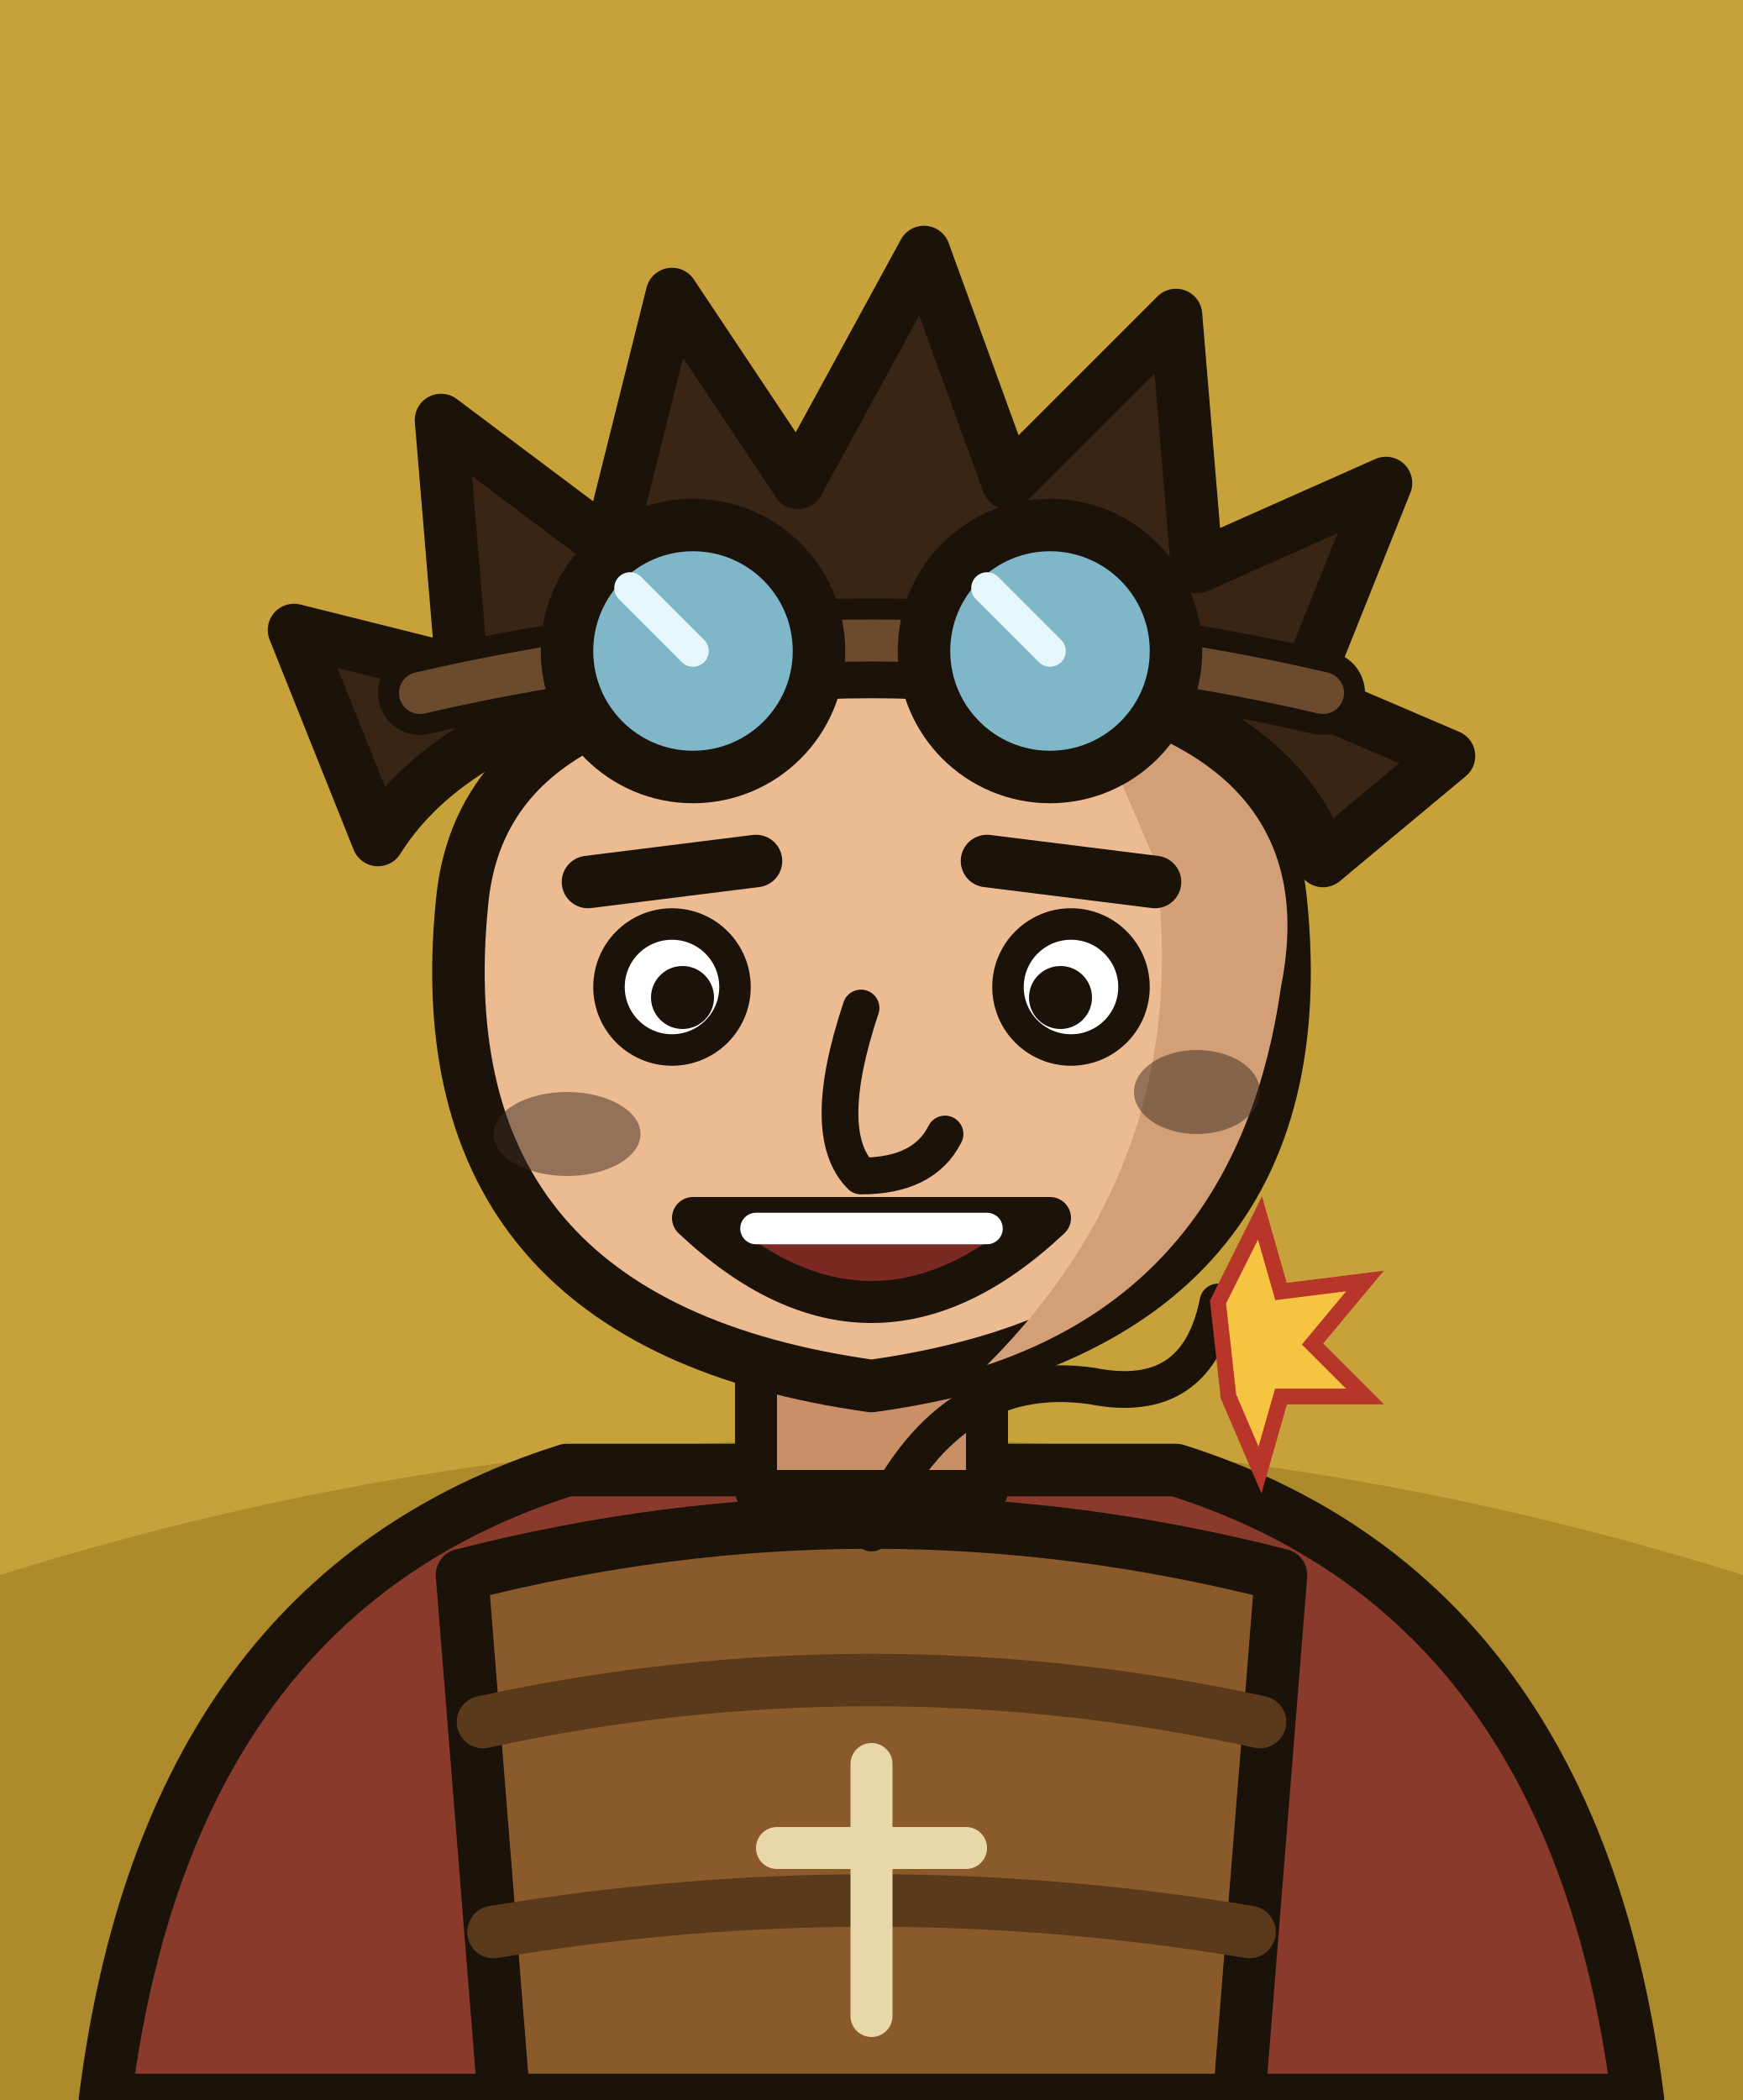
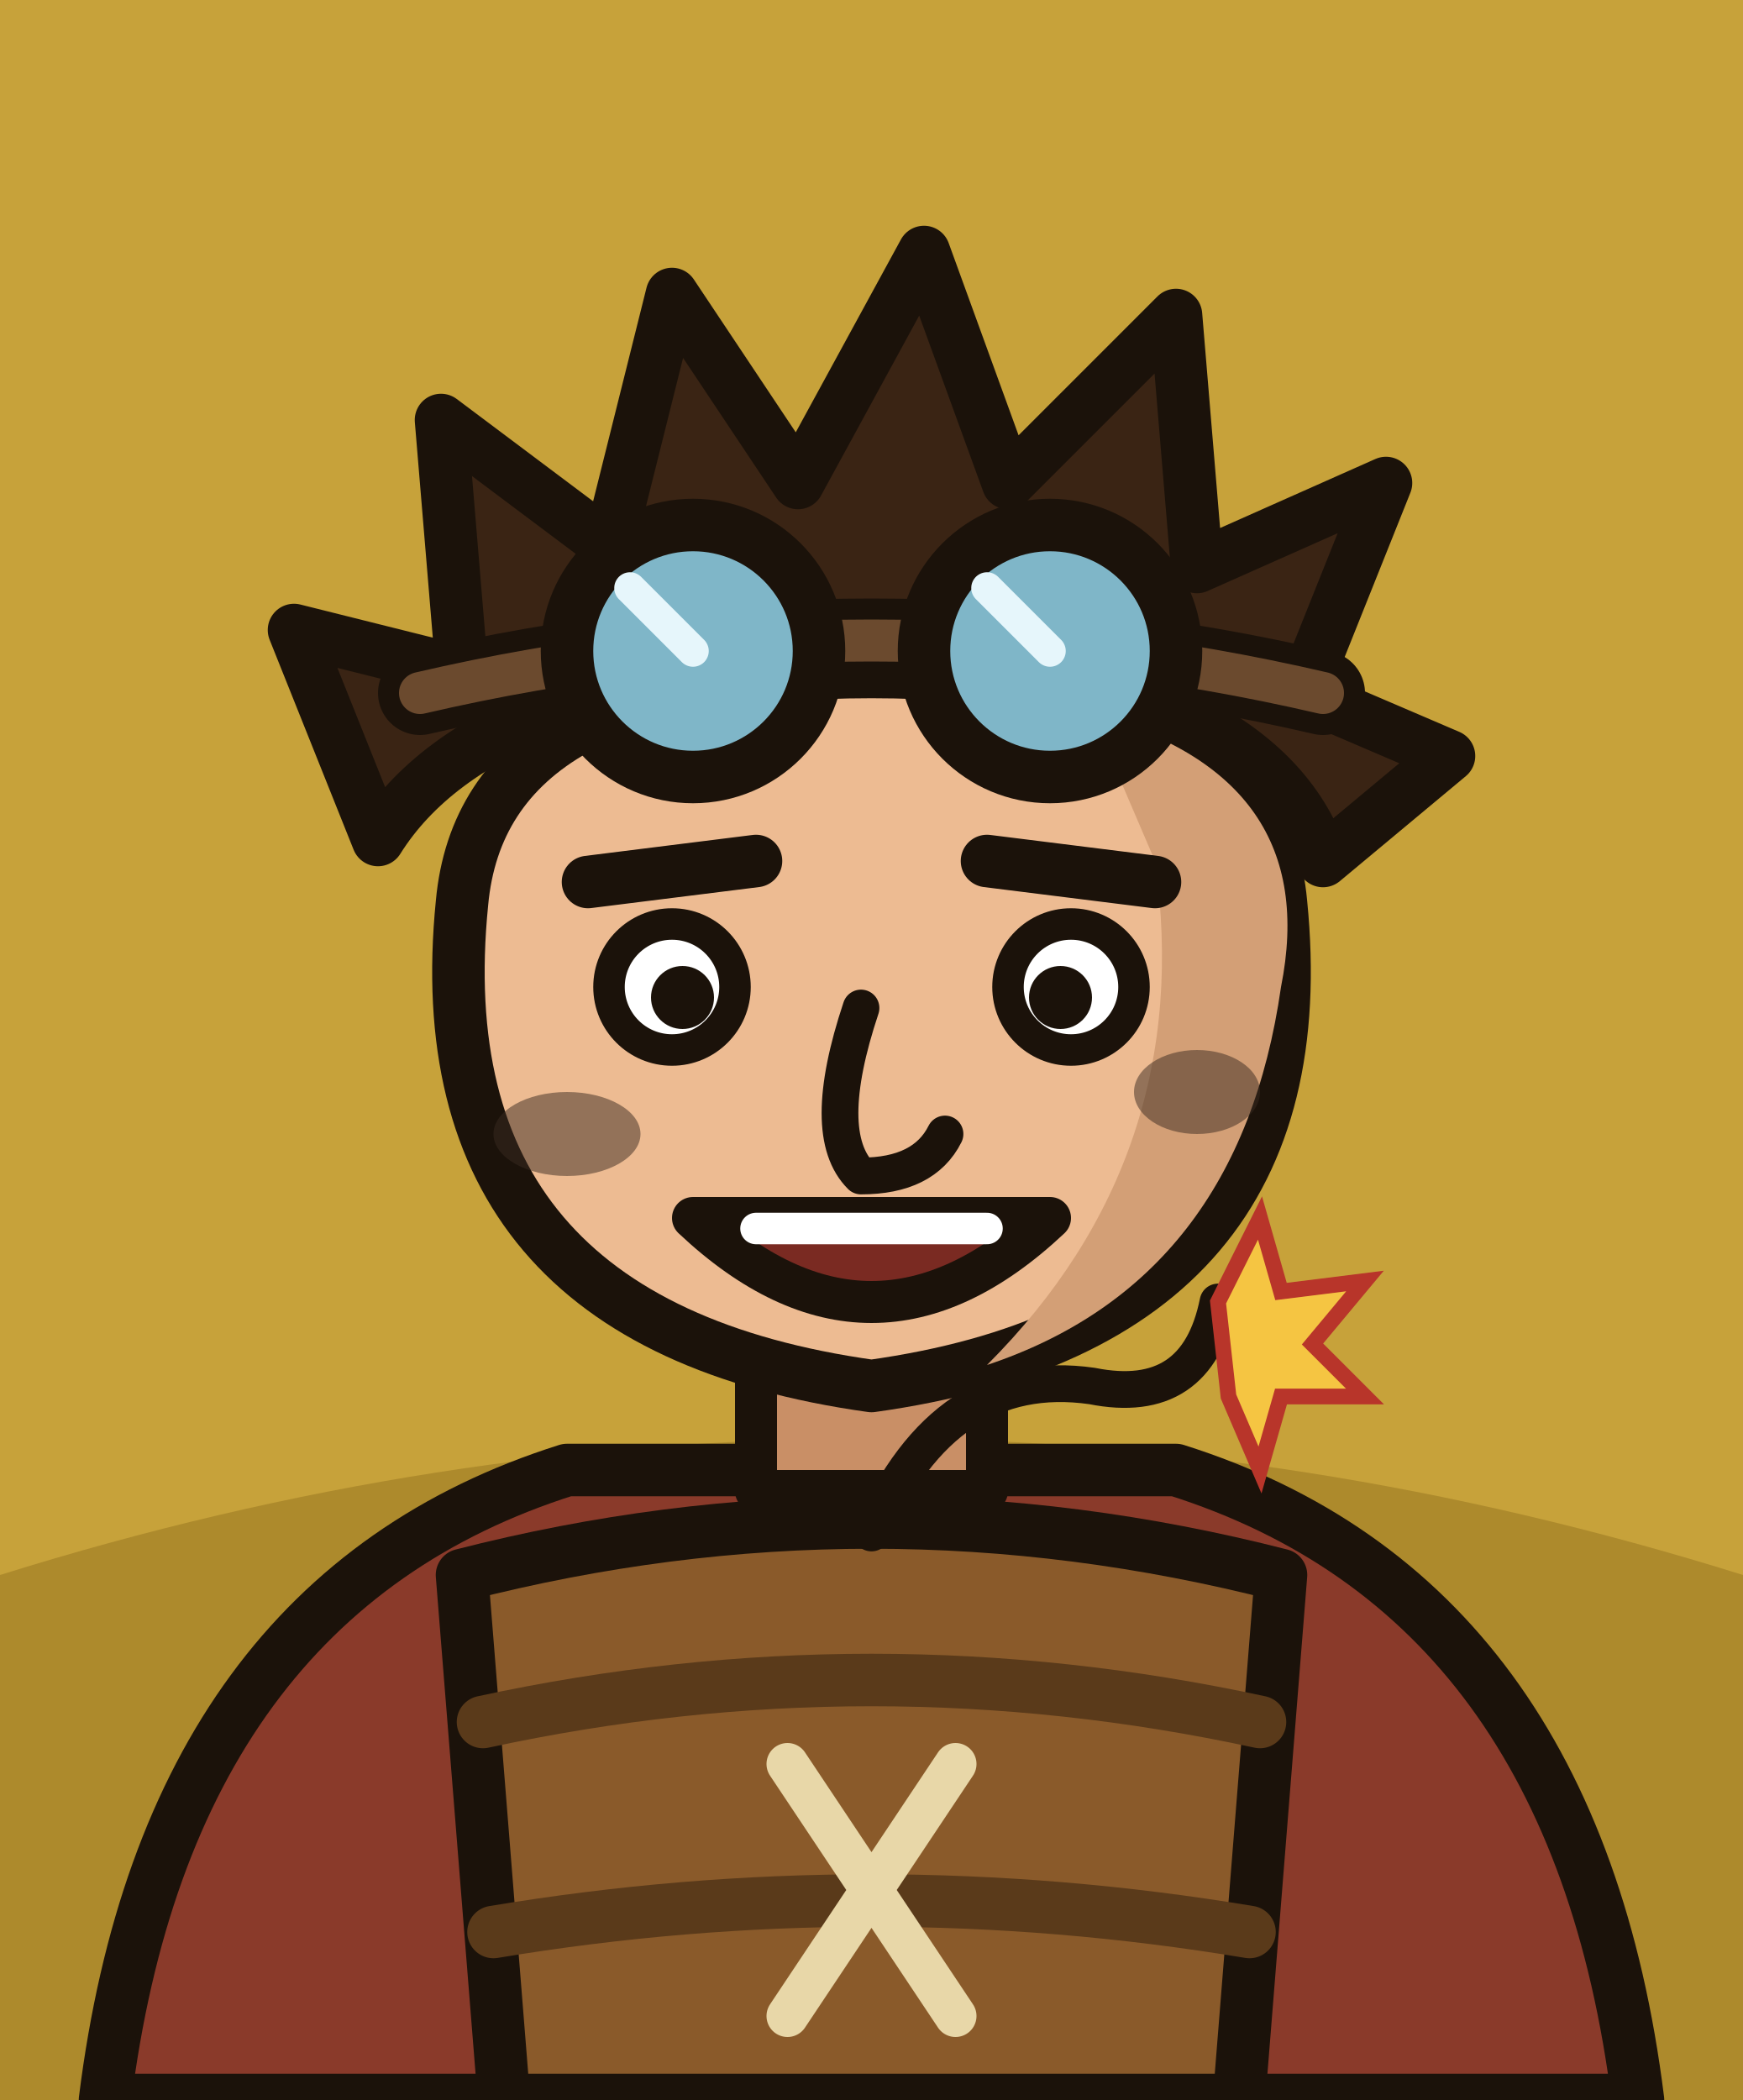
<svg xmlns="http://www.w3.org/2000/svg" viewBox="0 0 166 200">
  <rect width="166" height="200" fill="#c7a23a" />
  <path d="M0 150 Q83 124 166 150 L166 200 L0 200 Z" fill="#ad8a2c" />
  <g stroke="#1b120a" stroke-linecap="round" stroke-linejoin="round">
    <path d="M10 200 Q16 152 54 140 L112 140 Q150 152 156 200 Z" fill="#8a3a2a" stroke-width="5" />
    <path d="M72 122 L72 142 L94 142 L94 122 Z" fill="#c98f66" stroke-width="4" />
    <path d="M44 86 Q40 126 83 132 Q126 126 122 86 Q120 64 83 64 Q46 64 44 86 Z" fill="#edbb92" stroke-width="5" />
    <path d="M104 68 Q126 74 122 94 Q118 122 94 130 Q114 110 110 82 Z" fill="#d39f76" stroke="none" />
    <path d="M36 80 L28 60 L44 64 L42 40 L58 52 L64 28 L76 46 L88 24 L96 46 L112 30 L114 54 L132 46 L124 66 L138 72 L126 82 Q120 64 83 62 Q46 64 36 80 Z" fill="#3a2414" stroke-width="5" />
    <path d="M40 66 Q83 56 126 66" fill="none" stroke-width="8" />
    <path d="M40 66 Q83 56 126 66" fill="none" stroke="#6b4a2e" stroke-width="4" />
    <circle cx="66" cy="62" r="12" fill="#7fb6c8" stroke-width="5" />
    <circle cx="100" cy="62" r="12" fill="#7fb6c8" stroke-width="5" />
    <path d="M60 56 L66 62 M94 56 L100 62" fill="none" stroke="#e6f6fb" stroke-width="3" />
    <path d="M56 84 L72 82 M94 82 L110 84" fill="none" stroke-width="5" />
    <circle cx="64" cy="94" r="6" fill="#fff" stroke-width="3" />
    <circle cx="102" cy="94" r="6" fill="#fff" stroke-width="3" />
    <path d="M82 96 Q78 108 82 112 Q88 112 90 108" fill="none" stroke-width="3.5" />
    <path d="M66 116 Q83 132 100 116 Z" fill="#7a2a22" stroke-width="4" />
    <path d="M72 117 L94 117" fill="none" stroke="#fff" stroke-width="3" />
    <path d="M44 150 Q83 140 122 150 L118 200 L48 200 Z" fill="#8a5a2a" stroke-width="5" />
    <path d="M46 164 Q83 156 120 164 M47 184 Q83 178 119 184" fill="none" stroke="#5a3a1a" stroke-width="5" />
-     <path d="M74 176 L92 176 M83 168 L83 192" fill="none" stroke="#e8d7a8" stroke-width="4" />
+     <path d="M75 168 L91 192 M91 168 L75 192" fill="none" stroke="#e8d7a8" stroke-width="4" />
    <path d="M83 146 Q90 130 104 132 Q114 134 116 124" fill="none" stroke-width="3.5" />
  </g>
  <path d="M116 124 l4 -8 l2 7 l8 -1 l-5 6 l5 5 l-8 0 l-2 7 l-3 -7 z" fill="#f5c542" stroke="#b8352a" stroke-width="1.5" />
  <g fill="#3a2a20" opacity=".5" stroke="none">
    <ellipse cx="54" cy="108" rx="7" ry="4" />
    <ellipse cx="114" cy="104" rx="6" ry="4" />
  </g>
  <circle cx="65" cy="95" r="3" fill="#1b120a" />
  <circle cx="101" cy="95" r="3" fill="#1b120a" />
</svg>
